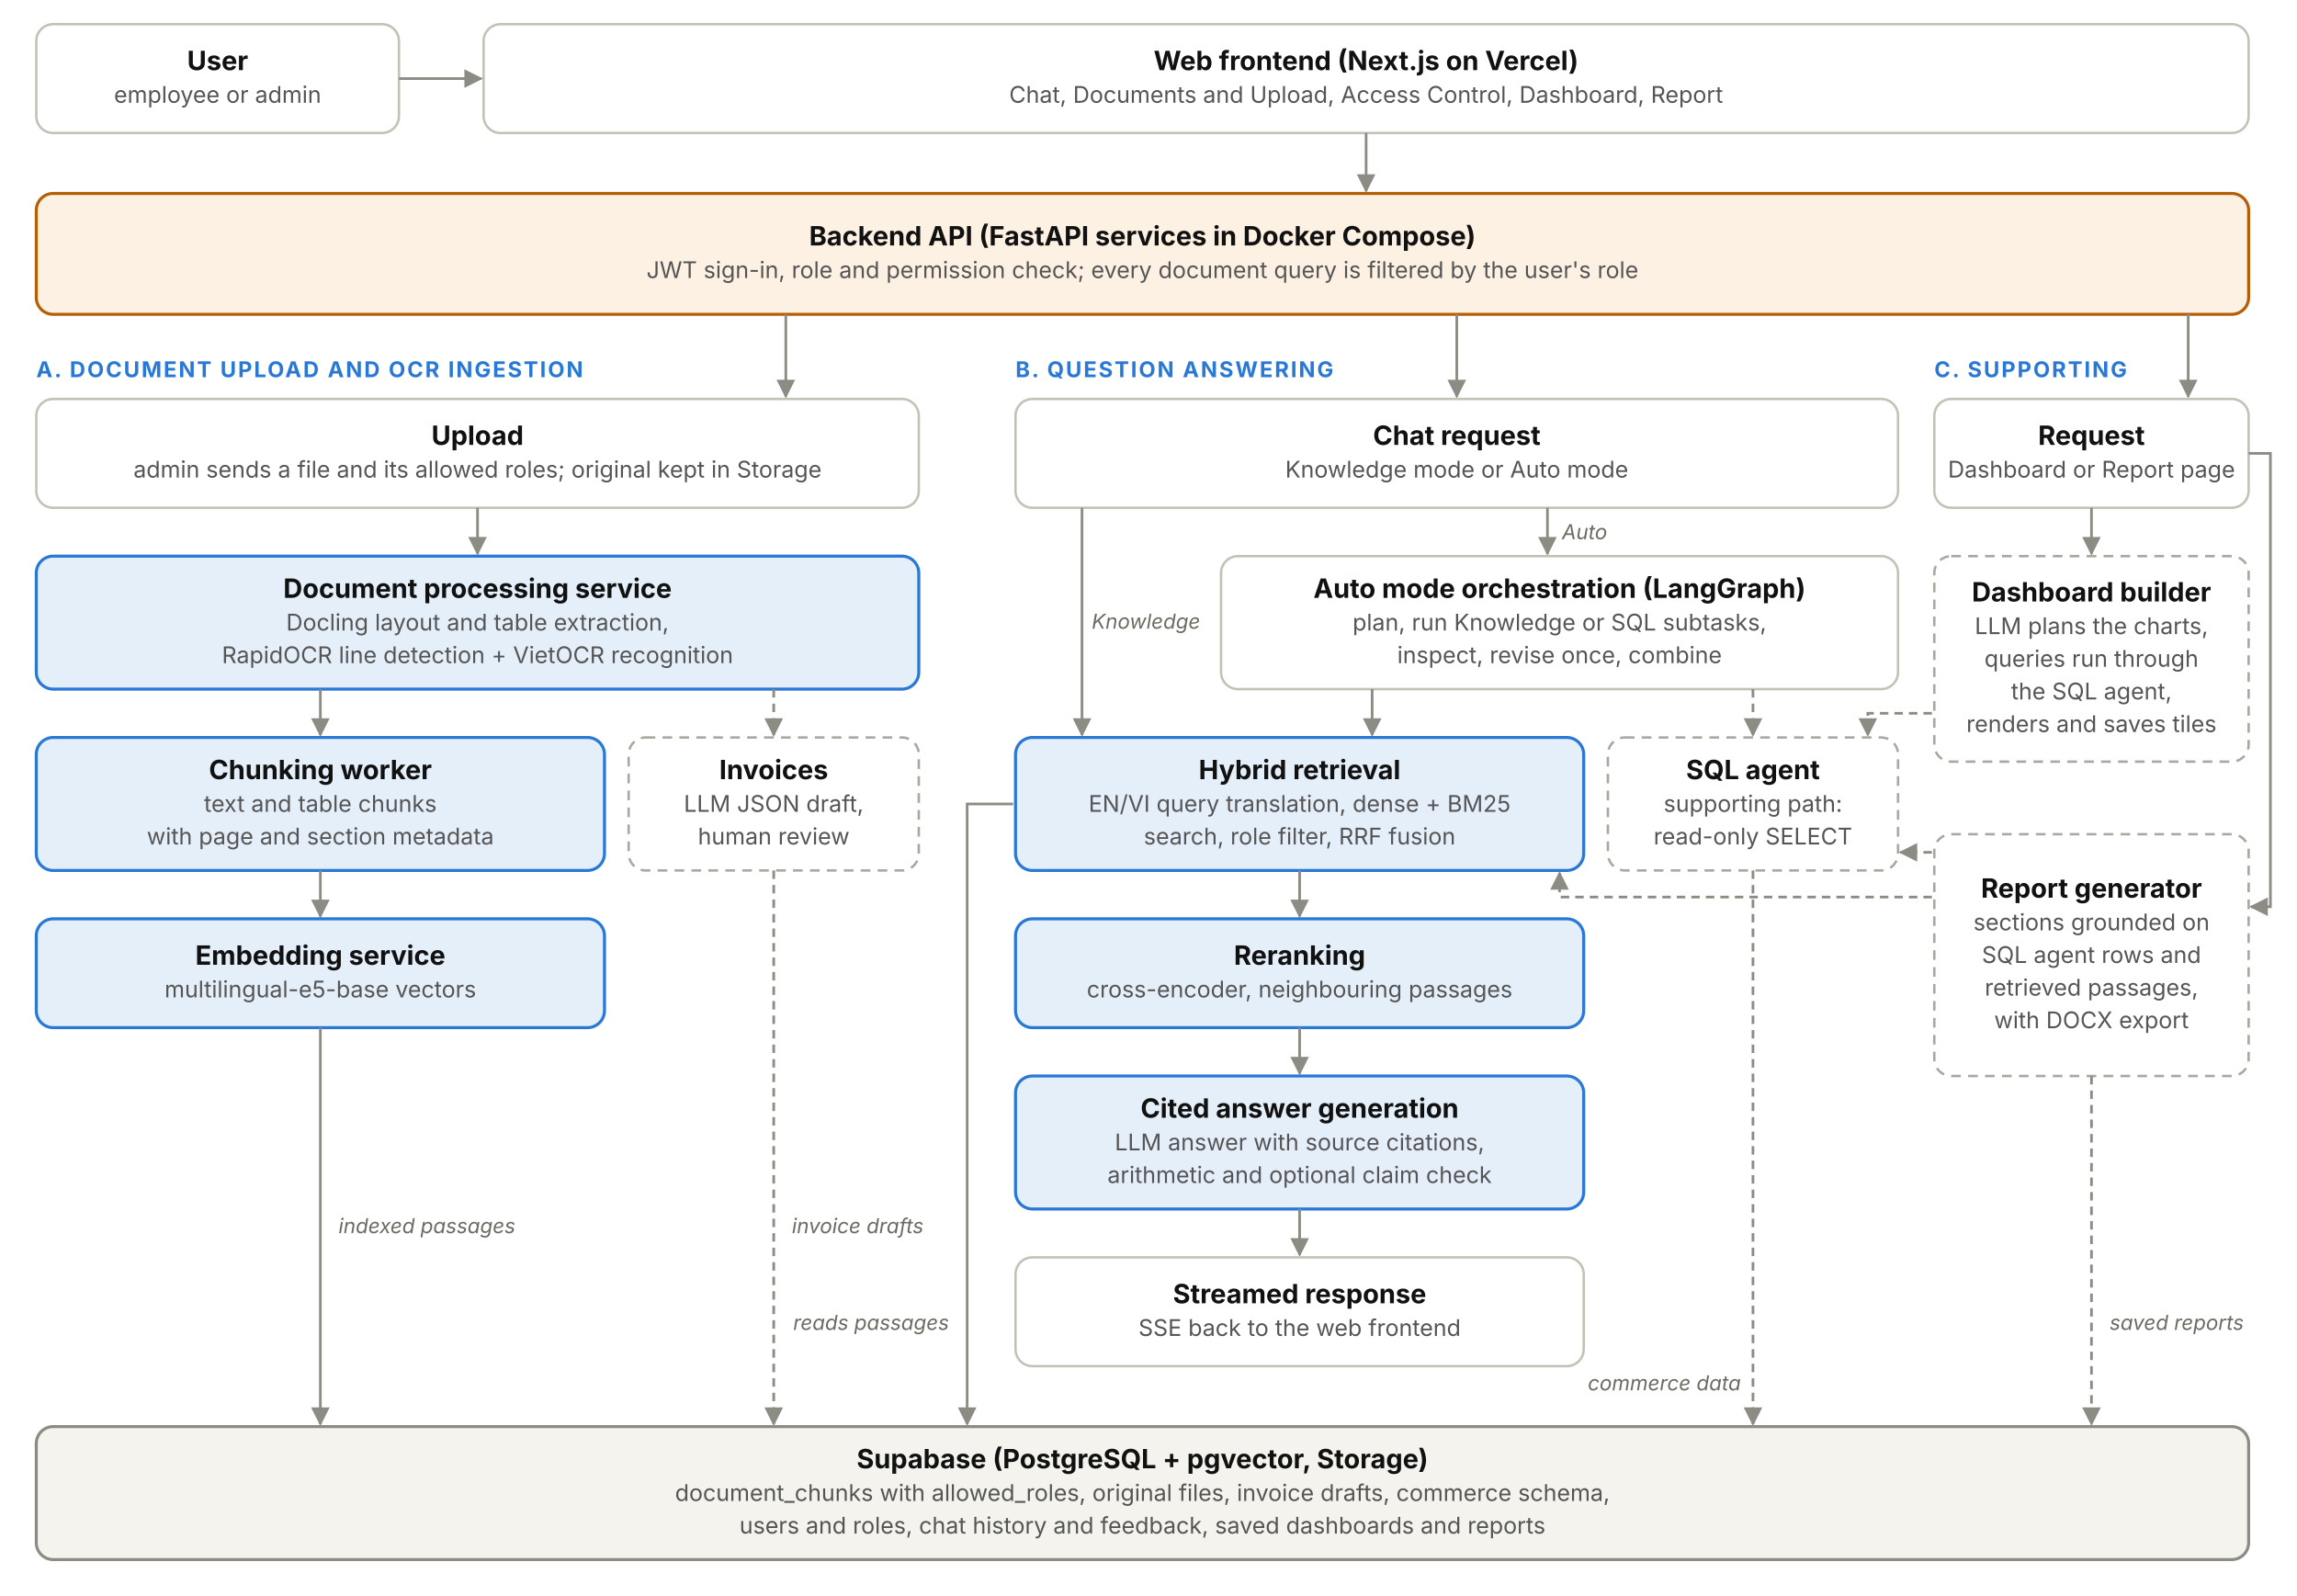
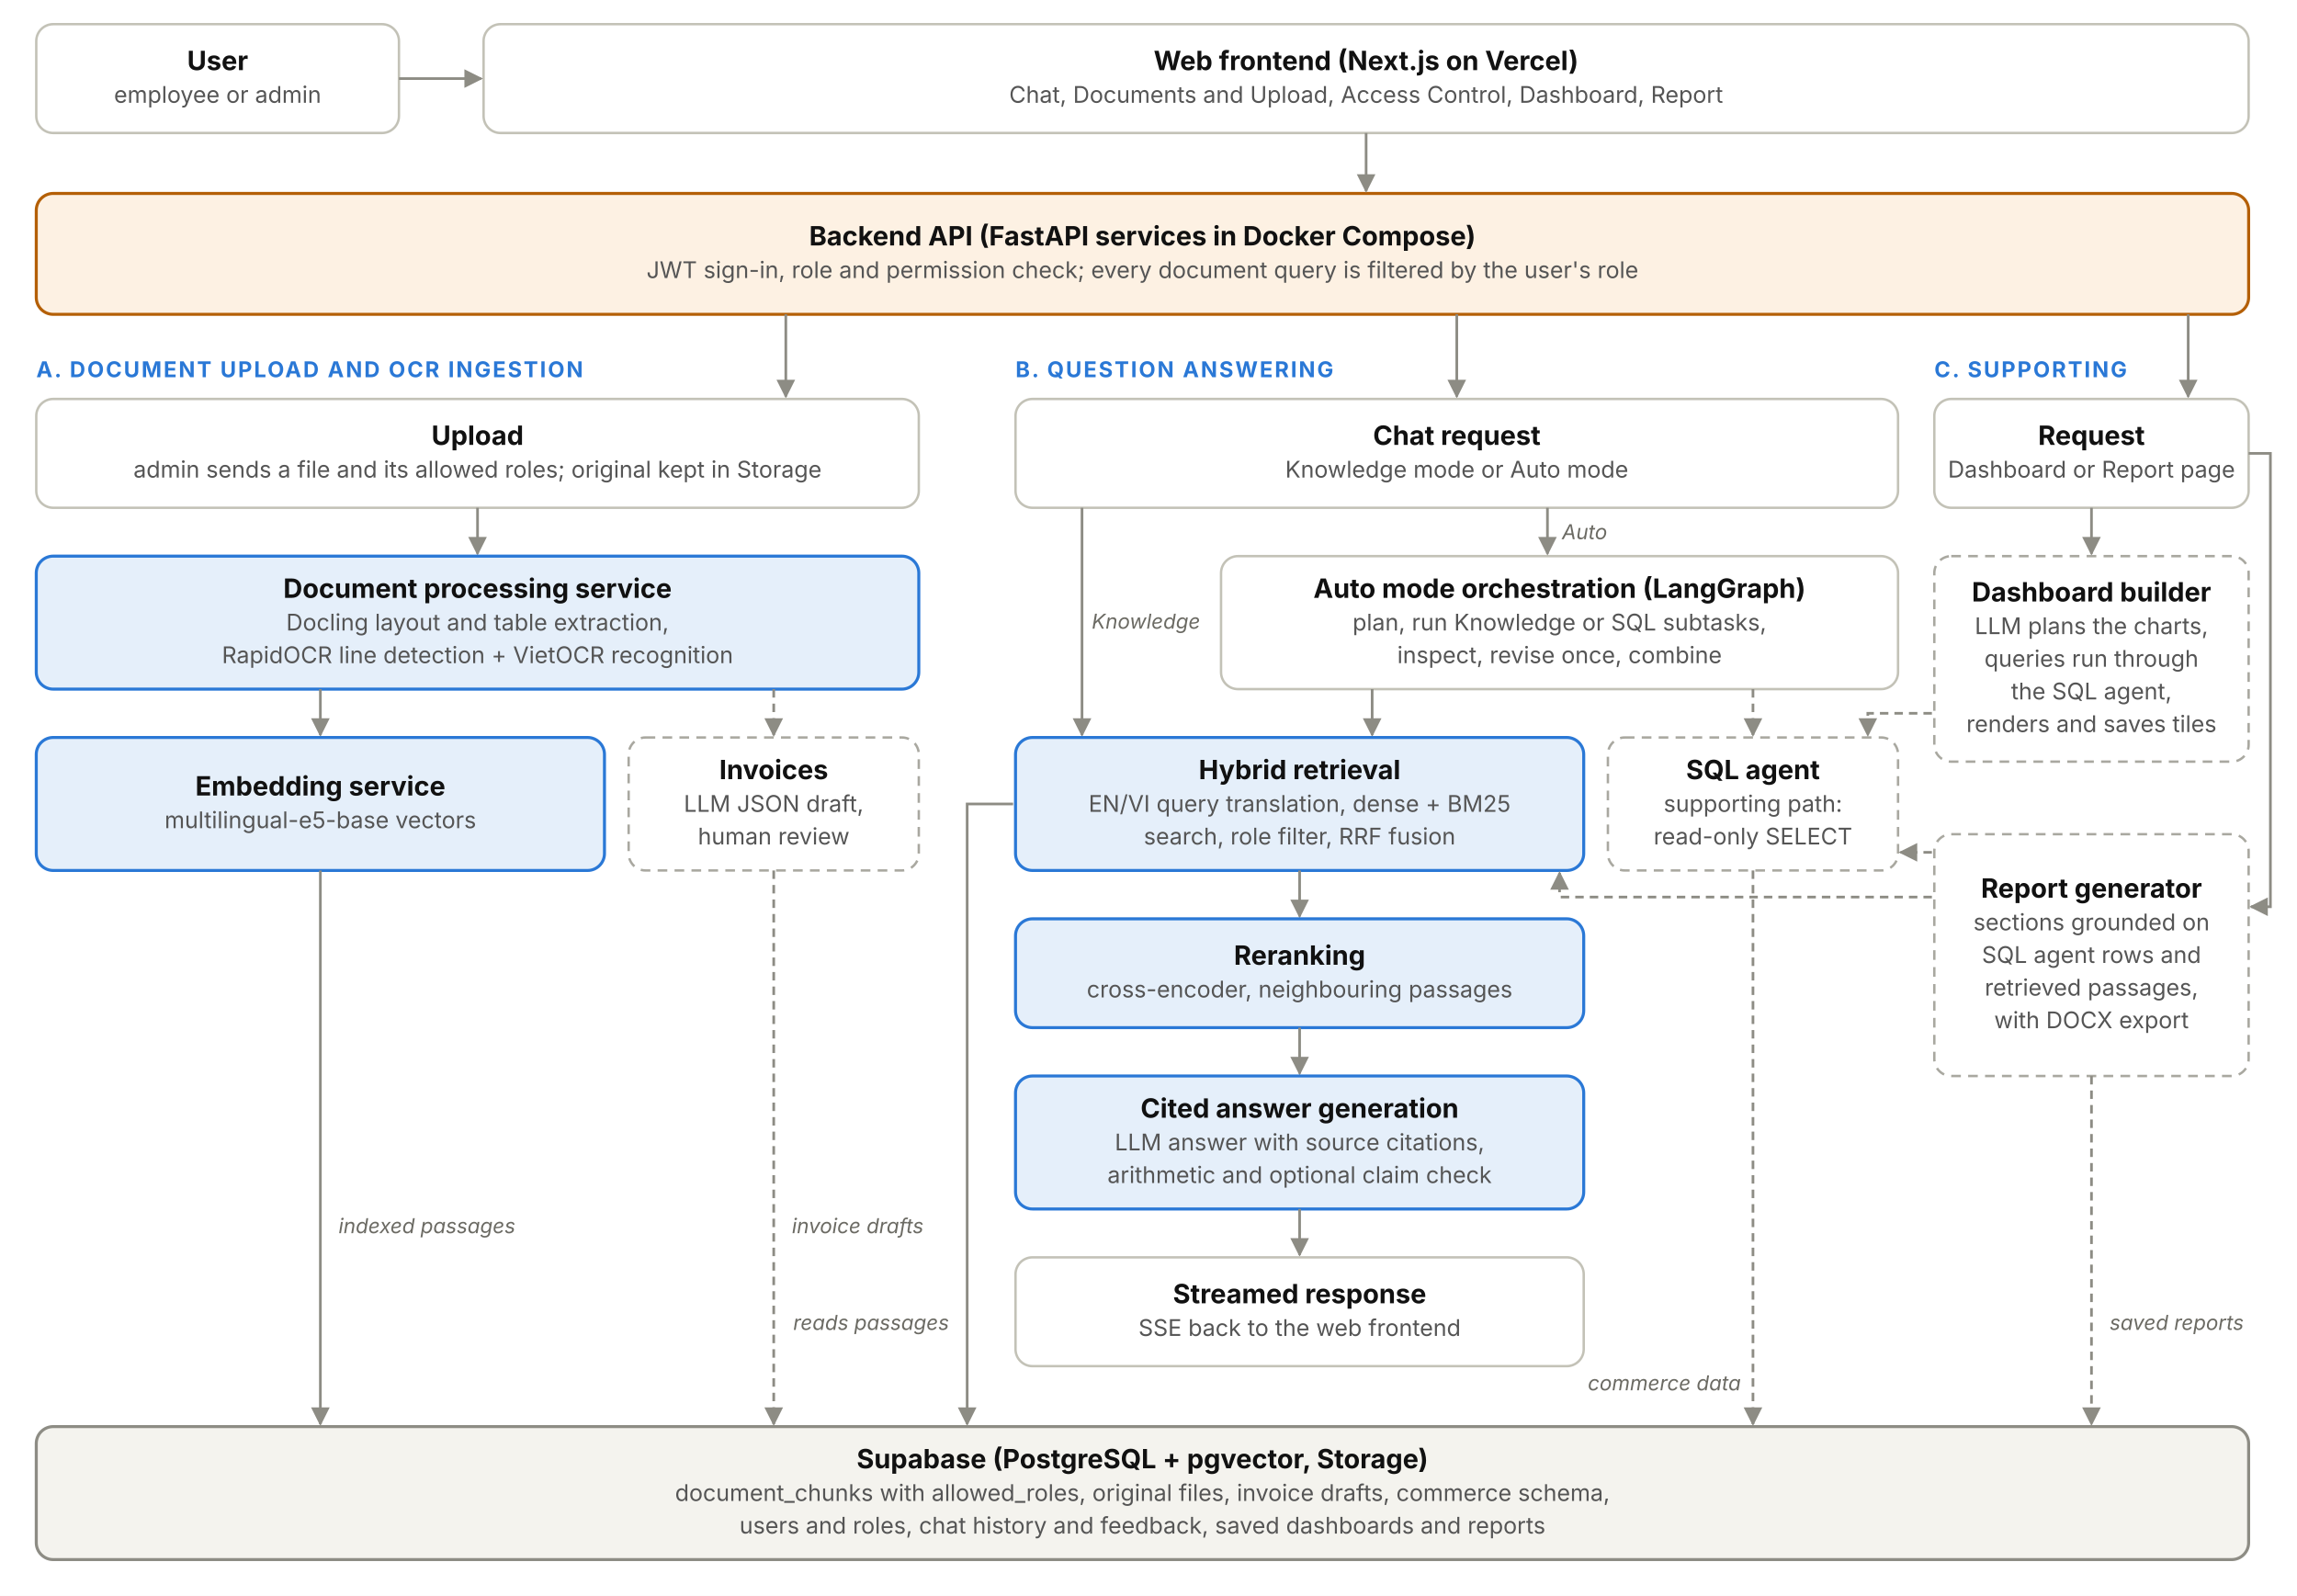
<svg xmlns="http://www.w3.org/2000/svg" width="1900" height="1320" viewBox="0 0 1900 1320" font-family="Inter, sans-serif">
  <defs>
    <marker id="a" viewBox="0 0 10 10" refX="9" refY="5" markerWidth="7" markerHeight="7" orient="auto">
      <path d="M0 0L10 5L0 10z" fill="#8d8c84" />
    </marker>
  </defs>
  <rect width="100%" height="100%" fill="#fff" />
  <rect x="30" y="20" width="300" height="90" rx="14" fill="#fff" stroke="#c3c2b7" stroke-width="2" />
  <text x="180.0" y="58.0" text-anchor="middle" font-size="22" font-weight="700" fill="#111">User</text>
  <text x="180.0" y="85.0" text-anchor="middle" font-size="19" fill="#555">employee or admin</text>
  <rect x="400" y="20" width="1460" height="90" rx="14" fill="#fff" stroke="#c3c2b7" stroke-width="2" />
  <text x="1130.0" y="58.0" text-anchor="middle" font-size="22" font-weight="700" fill="#111">Web frontend (Next.js on Vercel)</text>
  <text x="1130.0" y="85.0" text-anchor="middle" font-size="19" fill="#555">Chat, Documents and Upload, Access Control, Dashboard, Report</text>
  <path d="M330 65 L398 65" fill="none" stroke="#8d8c84" stroke-width="2.2" marker-end="url(#a)" />
  <rect x="30" y="160" width="1830" height="100" rx="14" fill="#fdf1e3" stroke="#b45f06" stroke-width="2.5" />
  <text x="945.0" y="203.0" text-anchor="middle" font-size="22" font-weight="700" fill="#111">Backend API (FastAPI services in Docker Compose)</text>
  <text x="945.0" y="230.0" text-anchor="middle" font-size="19" fill="#555">JWT sign-in, role and permission check; every document query is filtered by the user's role</text>
  <path d="M1130 110 L1130 158" fill="none" stroke="#8d8c84" stroke-width="2.2" marker-end="url(#a)" />
  <path d="M650 260 L650 328" fill="none" stroke="#8d8c84" stroke-width="2.2" marker-end="url(#a)" />
  <path d="M1205 260 L1205 328" fill="none" stroke="#8d8c84" stroke-width="2.2" marker-end="url(#a)" />
  <text x="30" y="312" font-size="18" font-weight="700" letter-spacing="1.5" fill="#2a78d6">A. DOCUMENT UPLOAD AND OCR INGESTION</text>
  <text x="840" y="312" font-size="18" font-weight="700" letter-spacing="1.5" fill="#2a78d6">B. QUESTION ANSWERING</text>
  <rect x="30" y="330" width="730" height="90" rx="14" fill="#fff" stroke="#c3c2b7" stroke-width="2" />
  <text x="395.0" y="368.0" text-anchor="middle" font-size="22" font-weight="700" fill="#111">Upload</text>
  <text x="395.0" y="395.0" text-anchor="middle" font-size="19" fill="#555">admin sends a file and its allowed roles; original kept in Storage</text>
  <path d="M395 420 L395 458" fill="none" stroke="#8d8c84" stroke-width="2.2" marker-end="url(#a)" />
  <rect x="30" y="460" width="730" height="110" rx="14" fill="#e5effa" stroke="#2a78d6" stroke-width="2.5" />
  <text x="395.0" y="494.5" text-anchor="middle" font-size="22" font-weight="700" fill="#111">Document processing service</text>
  <text x="395.0" y="521.5" text-anchor="middle" font-size="19" fill="#555">Docling layout and table extraction,</text>
  <text x="395.0" y="548.5" text-anchor="middle" font-size="19" fill="#555">RapidOCR line detection + VietOCR recognition</text>
  <path d="M265 570 L265 608" fill="none" stroke="#8d8c84" stroke-width="2.2" marker-end="url(#a)" />
  <path d="M640 570 L640 608" fill="none" stroke="#8d8c84" stroke-width="2.2" stroke-dasharray="7 5" marker-end="url(#a)" />
-   <rect x="30" y="610" width="470" height="110" rx="14" fill="#e5effa" stroke="#2a78d6" stroke-width="2.5" />
-   <text x="265.0" y="644.5" text-anchor="middle" font-size="22" font-weight="700" fill="#111">Chunking worker</text>
-   <text x="265.0" y="671.5" text-anchor="middle" font-size="19" fill="#555">text and table chunks</text>
-   <text x="265.0" y="698.5" text-anchor="middle" font-size="19" fill="#555">with page and section metadata</text>
  <rect x="520" y="610" width="240" height="110" rx="14" fill="#fff" stroke="#a9a8a0" stroke-width="2" stroke-dasharray="8 6" />
  <text x="640.0" y="644.5" text-anchor="middle" font-size="22" font-weight="700" fill="#111">Invoices</text>
  <text x="640.0" y="671.5" text-anchor="middle" font-size="19" fill="#555">LLM JSON draft,</text>
  <text x="640.0" y="698.5" text-anchor="middle" font-size="19" fill="#555">human review</text>
-   <path d="M265 720 L265 758" fill="none" stroke="#8d8c84" stroke-width="2.2" marker-end="url(#a)" />
-   <rect x="30" y="760" width="470" height="90" rx="14" fill="#e5effa" stroke="#2a78d6" stroke-width="2.5" />
-   <text x="265.0" y="798.0" text-anchor="middle" font-size="22" font-weight="700" fill="#111">Embedding service</text>
-   <text x="265.0" y="825.0" text-anchor="middle" font-size="19" fill="#555">multilingual-e5-base vectors</text>
-   <path d="M265 850 L265 1178" fill="none" stroke="#8d8c84" stroke-width="2.2" marker-end="url(#a)" />
+   <rect x="30" y="610" width="470" height="110" rx="14" fill="#e5effa" stroke="#2a78d6" stroke-width="2.5" />
+   <text x="265.0" y="658.0" text-anchor="middle" font-size="22" font-weight="700" fill="#111">Embedding service</text>
+   <text x="265.0" y="685.0" text-anchor="middle" font-size="19" fill="#555">multilingual-e5-base vectors</text>
+   <path d="M265 720 L265 1178" fill="none" stroke="#8d8c84" stroke-width="2.2" marker-end="url(#a)" />
  <text x="280" y="1020" text-anchor="start" font-size="17" font-style="italic" fill="#6b6a63">indexed passages</text>
  <path d="M640 720 L640 1178" fill="none" stroke="#8d8c84" stroke-width="2.2" stroke-dasharray="7 5" marker-end="url(#a)" />
  <text x="655" y="1020" text-anchor="start" font-size="17" font-style="italic" fill="#6b6a63">invoice drafts</text>
  <rect x="840" y="330" width="730" height="90" rx="14" fill="#fff" stroke="#c3c2b7" stroke-width="2" />
  <text x="1205.0" y="368.0" text-anchor="middle" font-size="22" font-weight="700" fill="#111">Chat request</text>
  <text x="1205.0" y="395.0" text-anchor="middle" font-size="19" fill="#555">Knowledge mode or Auto mode</text>
  <path d="M895 420 L895 608" fill="none" stroke="#8d8c84" stroke-width="2.2" marker-end="url(#a)" />
  <text x="903" y="520" text-anchor="start" font-size="17" font-style="italic" fill="#6b6a63">Knowledge</text>
  <rect x="1010" y="460" width="560" height="110" rx="14" fill="#fff" stroke="#c3c2b7" stroke-width="2" />
  <text x="1290.0" y="494.5" text-anchor="middle" font-size="22" font-weight="700" fill="#111">Auto mode orchestration (LangGraph)</text>
  <text x="1290.0" y="521.5" text-anchor="middle" font-size="19" fill="#555">plan, run Knowledge or SQL subtasks,</text>
  <text x="1290.0" y="548.5" text-anchor="middle" font-size="19" fill="#555">inspect, revise once, combine</text>
  <path d="M1280 420 L1280 458" fill="none" stroke="#8d8c84" stroke-width="2.2" marker-end="url(#a)" />
  <text x="1292" y="446" text-anchor="start" font-size="17" font-style="italic" fill="#6b6a63">Auto</text>
  <path d="M1135 570 L1135 608" fill="none" stroke="#8d8c84" stroke-width="2.2" marker-end="url(#a)" />
  <path d="M1450 570 L1450 608" fill="none" stroke="#8d8c84" stroke-width="2.2" stroke-dasharray="7 5" marker-end="url(#a)" />
  <rect x="840" y="610" width="470" height="110" rx="14" fill="#e5effa" stroke="#2a78d6" stroke-width="2.5" />
  <text x="1075.0" y="644.5" text-anchor="middle" font-size="22" font-weight="700" fill="#111">Hybrid retrieval</text>
  <text x="1075.0" y="671.5" text-anchor="middle" font-size="19" fill="#555">EN/VI query translation, dense + BM25</text>
  <text x="1075.0" y="698.5" text-anchor="middle" font-size="19" fill="#555">search, role filter, RRF fusion</text>
  <rect x="1330" y="610" width="240" height="110" rx="14" fill="#fff" stroke="#a9a8a0" stroke-width="2" stroke-dasharray="8 6" />
  <text x="1450.0" y="644.5" text-anchor="middle" font-size="22" font-weight="700" fill="#111">SQL agent</text>
  <text x="1450.0" y="671.5" text-anchor="middle" font-size="19" fill="#555">supporting path:</text>
  <text x="1450.0" y="698.5" text-anchor="middle" font-size="19" fill="#555">read-only SELECT</text>
  <path d="M1075 720 L1075 758" fill="none" stroke="#8d8c84" stroke-width="2.2" marker-end="url(#a)" />
  <rect x="840" y="760" width="470" height="90" rx="14" fill="#e5effa" stroke="#2a78d6" stroke-width="2.5" />
  <text x="1075.0" y="798.0" text-anchor="middle" font-size="22" font-weight="700" fill="#111">Reranking</text>
  <text x="1075.0" y="825.0" text-anchor="middle" font-size="19" fill="#555">cross-encoder, neighbouring passages</text>
  <path d="M1075 850 L1075 888" fill="none" stroke="#8d8c84" stroke-width="2.2" marker-end="url(#a)" />
  <rect x="840" y="890" width="470" height="110" rx="14" fill="#e5effa" stroke="#2a78d6" stroke-width="2.5" />
  <text x="1075.0" y="924.5" text-anchor="middle" font-size="22" font-weight="700" fill="#111">Cited answer generation</text>
  <text x="1075.0" y="951.5" text-anchor="middle" font-size="19" fill="#555">LLM answer with source citations,</text>
  <text x="1075.0" y="978.5" text-anchor="middle" font-size="19" fill="#555">arithmetic and optional claim check</text>
  <path d="M1075 1000 L1075 1038" fill="none" stroke="#8d8c84" stroke-width="2.2" marker-end="url(#a)" />
  <rect x="840" y="1040" width="470" height="90" rx="14" fill="#fff" stroke="#c3c2b7" stroke-width="2" />
  <text x="1075.0" y="1078.0" text-anchor="middle" font-size="22" font-weight="700" fill="#111">Streamed response</text>
  <text x="1075.0" y="1105.0" text-anchor="middle" font-size="19" fill="#555">SSE back to the web frontend</text>
  <path d="M838 665 L800 665 L800 1178" fill="none" stroke="#8d8c84" stroke-width="2.2" marker-end="url(#a)" />
  <text x="785" y="1100" text-anchor="end" font-size="17" font-style="italic" fill="#6b6a63">reads passages</text>
  <path d="M1450 720 L1450 1178" fill="none" stroke="#8d8c84" stroke-width="2.2" stroke-dasharray="7 5" marker-end="url(#a)" />
  <text x="1440" y="1150" text-anchor="end" font-size="17" font-style="italic" fill="#6b6a63">commerce data</text>
  <text x="1600" y="312" font-size="18" font-weight="700" letter-spacing="1.5" fill="#2a78d6">C. SUPPORTING</text>
  <path d="M1810 260 L1810 328" fill="none" stroke="#8d8c84" stroke-width="2.2" marker-end="url(#a)" />
  <rect x="1600" y="330" width="260" height="90" rx="14" fill="#fff" stroke="#c3c2b7" stroke-width="2" />
  <text x="1730.0" y="368.0" text-anchor="middle" font-size="22" font-weight="700" fill="#111">Request</text>
  <text x="1730.0" y="395.0" text-anchor="middle" font-size="19" fill="#555">Dashboard or Report page</text>
  <path d="M1730 420 L1730 458" fill="none" stroke="#8d8c84" stroke-width="2.2" marker-end="url(#a)" />
  <rect x="1600" y="460" width="260" height="170" rx="14" fill="#fff" stroke="#a9a8a0" stroke-width="2" stroke-dasharray="8 6" />
  <text x="1730.0" y="497.5" text-anchor="middle" font-size="22" font-weight="700" fill="#111">Dashboard builder</text>
  <text x="1730.0" y="524.5" text-anchor="middle" font-size="19" fill="#555">LLM plans the charts,</text>
  <text x="1730.0" y="551.5" text-anchor="middle" font-size="19" fill="#555">queries run through</text>
  <text x="1730.0" y="578.5" text-anchor="middle" font-size="19" fill="#555">the SQL agent,</text>
  <text x="1730.0" y="605.5" text-anchor="middle" font-size="19" fill="#555">renders and saves tiles</text>
  <path d="M1860 375 L1878 375 L1878 750 L1862 750" fill="none" stroke="#8d8c84" stroke-width="2.2" marker-end="url(#a)" />
  <rect x="1600" y="690" width="260" height="200" rx="14" fill="#fff" stroke="#a9a8a0" stroke-width="2" stroke-dasharray="8 6" />
  <text x="1730.0" y="742.5" text-anchor="middle" font-size="22" font-weight="700" fill="#111">Report generator</text>
  <text x="1730.0" y="769.5" text-anchor="middle" font-size="19" fill="#555">sections grounded on</text>
  <text x="1730.0" y="796.5" text-anchor="middle" font-size="19" fill="#555">SQL agent rows and</text>
  <text x="1730.0" y="823.5" text-anchor="middle" font-size="19" fill="#555">retrieved passages,</text>
  <text x="1730.0" y="850.5" text-anchor="middle" font-size="19" fill="#555">with DOCX export</text>
  <path d="M1598 590 L1545 590 L1545 608" fill="none" stroke="#8d8c84" stroke-width="2.2" stroke-dasharray="7 5" marker-end="url(#a)" />
  <path d="M1598 705 L1572 705" fill="none" stroke="#8d8c84" stroke-width="2.2" stroke-dasharray="7 5" marker-end="url(#a)" />
  <path d="M1598 742 L1290 742 L1290 722" fill="none" stroke="#8d8c84" stroke-width="2.2" stroke-dasharray="7 5" marker-end="url(#a)" />
  <path d="M1730 890 L1730 1178" fill="none" stroke="#8d8c84" stroke-width="2.2" stroke-dasharray="7 5" marker-end="url(#a)" />
  <text x="1745" y="1100" text-anchor="start" font-size="17" font-style="italic" fill="#6b6a63">saved reports</text>
  <rect x="30" y="1180" width="1830" height="110" rx="14" fill="#f4f3ee" stroke="#8d8c84" stroke-width="2.5" />
  <text x="945.0" y="1214.5" text-anchor="middle" font-size="22" font-weight="700" fill="#111">Supabase (PostgreSQL + pgvector, Storage)</text>
  <text x="945.0" y="1241.5" text-anchor="middle" font-size="19" fill="#555">document_chunks with allowed_roles, original files, invoice drafts, commerce schema,</text>
  <text x="945.0" y="1268.5" text-anchor="middle" font-size="19" fill="#555">users and roles, chat history and feedback, saved dashboards and reports</text>
</svg>
